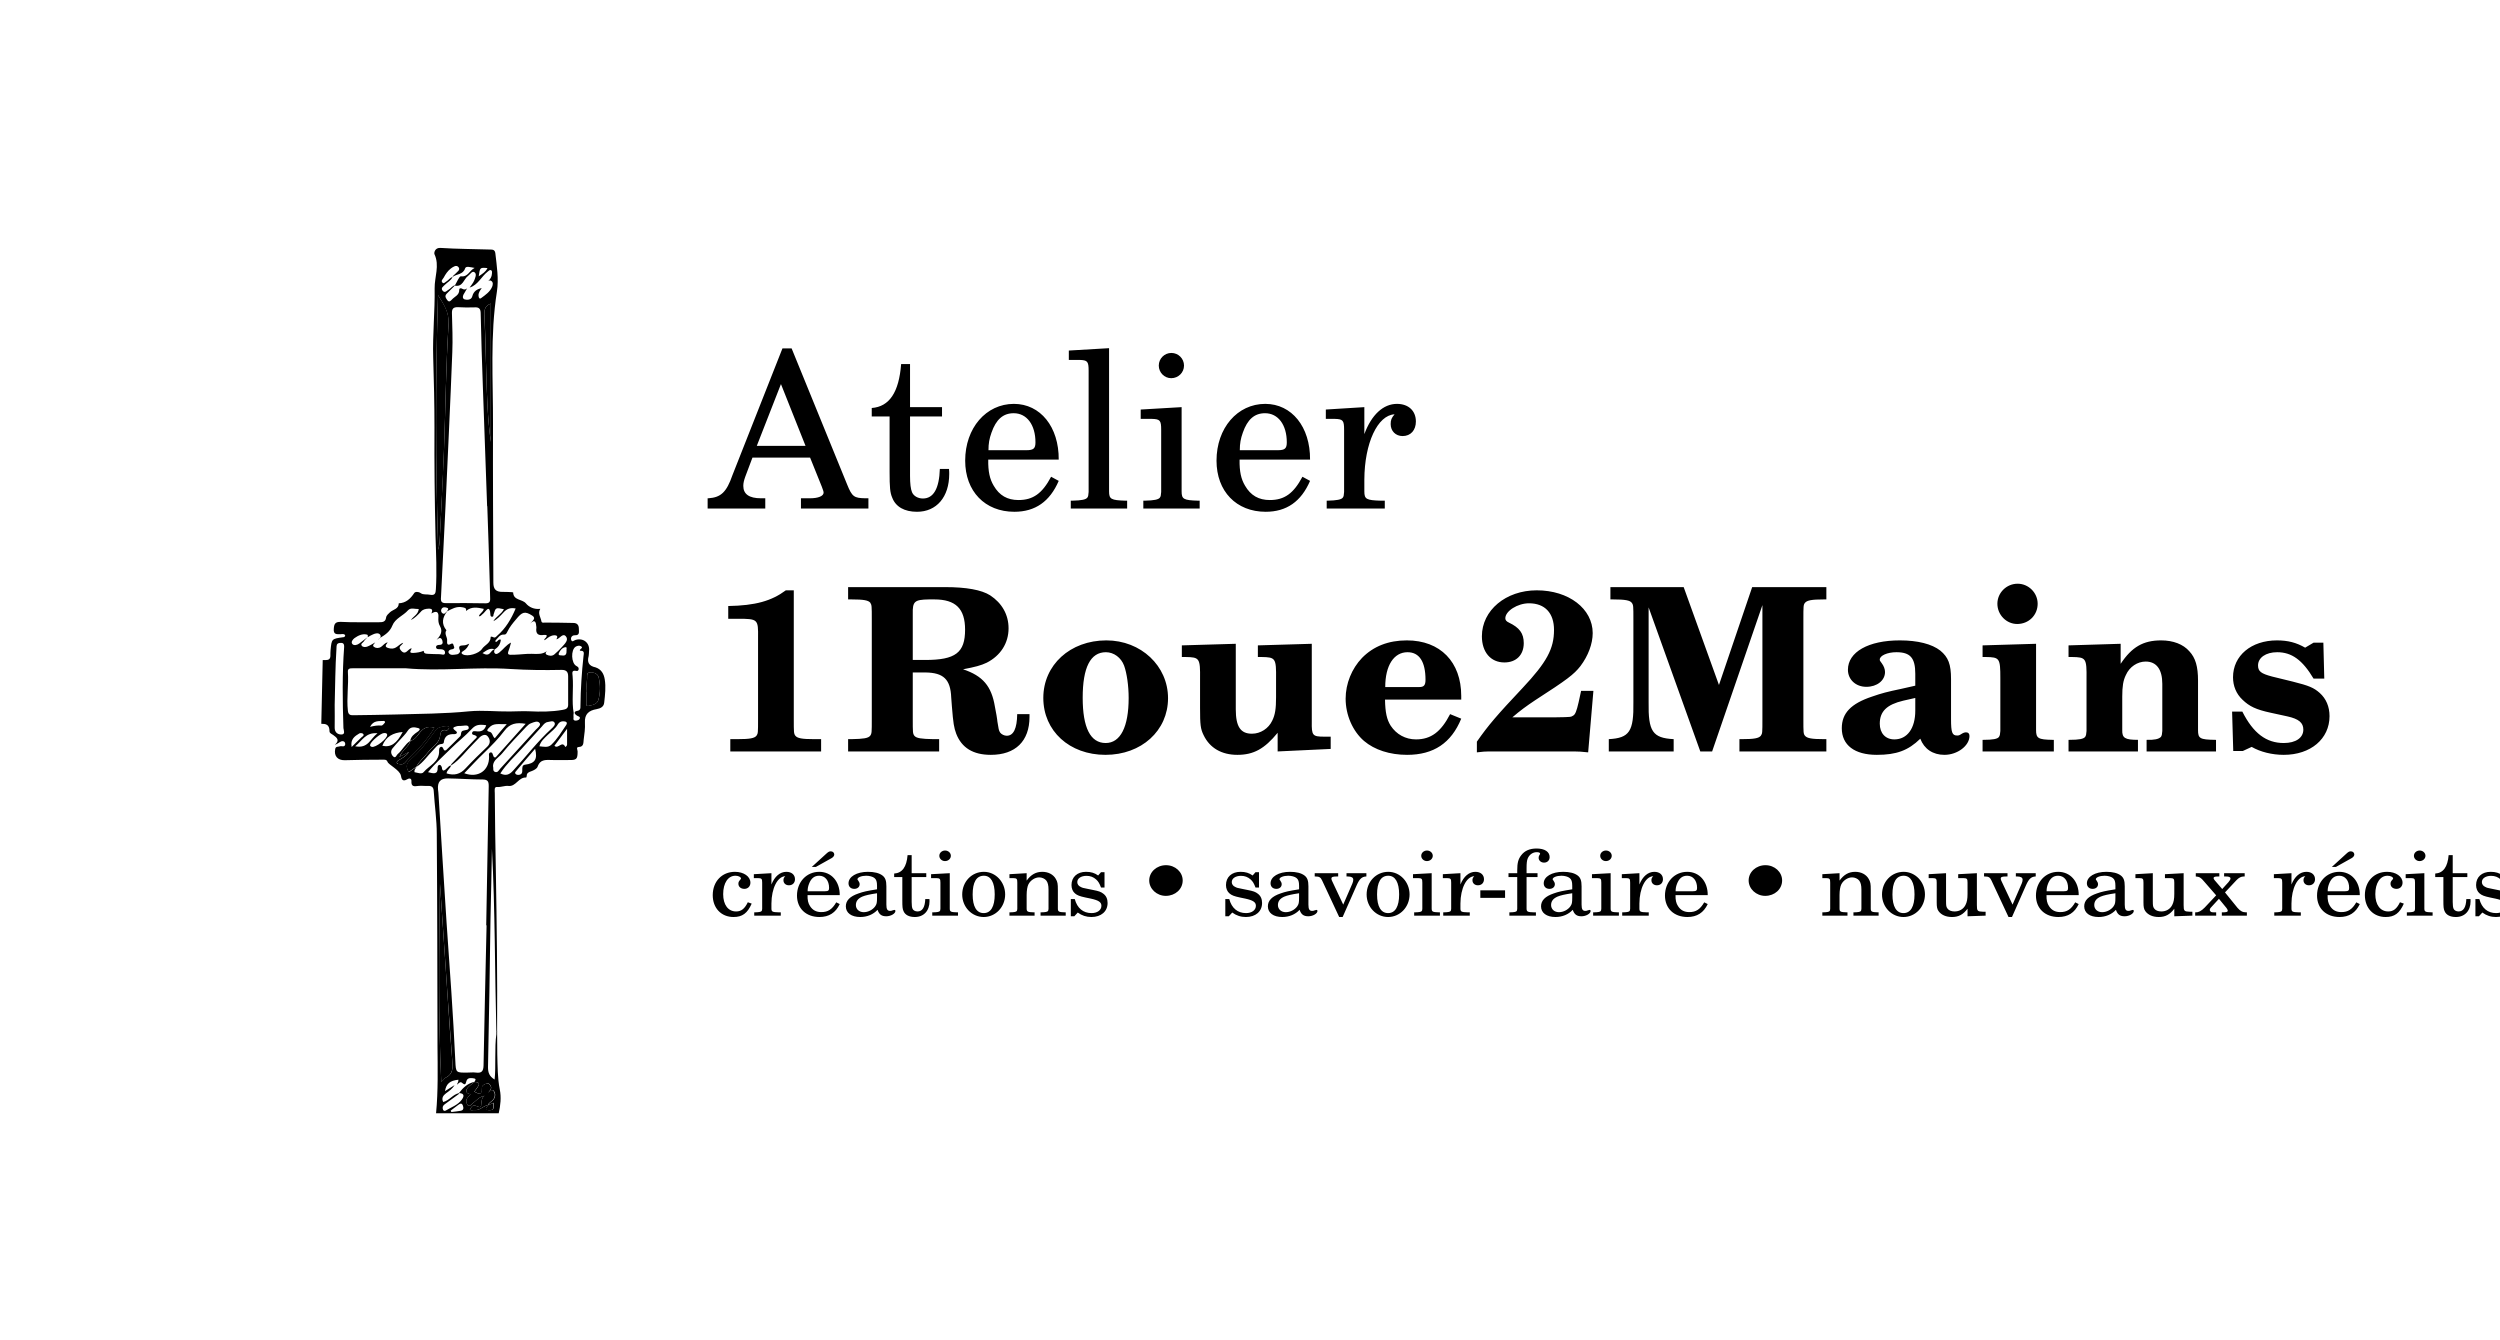
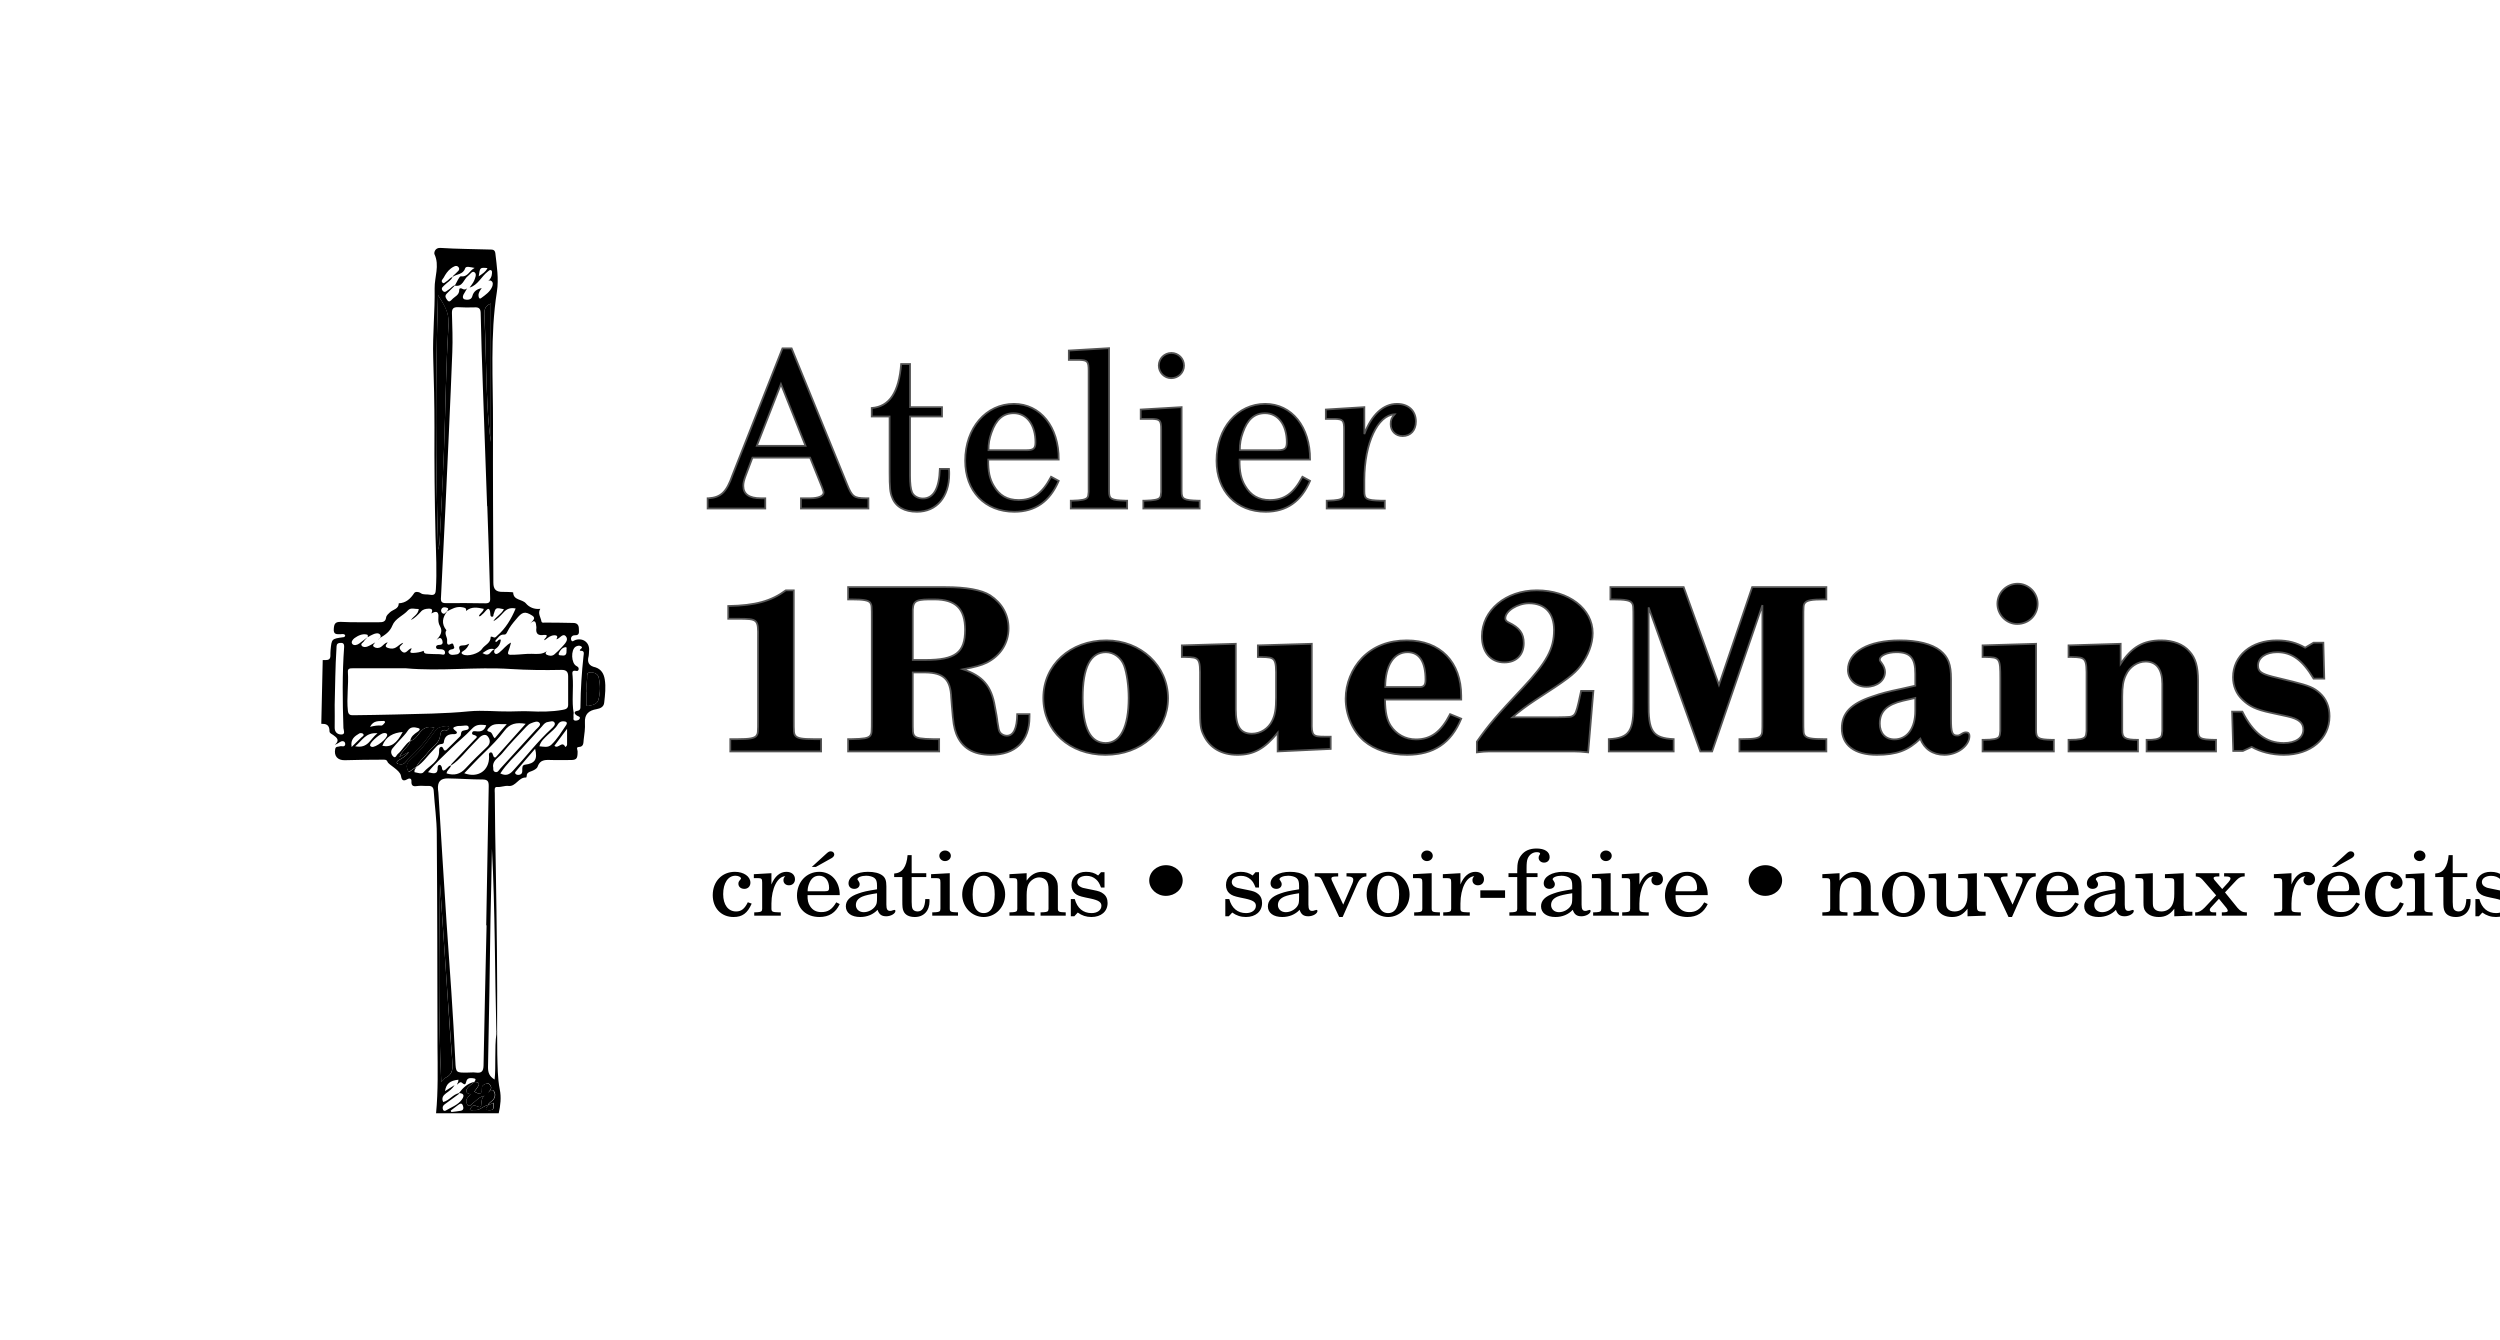
<svg xmlns="http://www.w3.org/2000/svg" version="1.1" x="0px" y="0px" viewBox="0 0 1400.6 750.6" style="enable-background:new 0 0 1400.6 750.6;" xml:space="preserve">
  <style type="text/css">
+   .stroke{stroke: #555;stroke-width:1px;stroke-linecap: butt; stroke-linejoin: miter;}
	.st0{fill:none;}
	.st1{font-family:'vision','Century','Arial','Verdana','Verdana';}
	.st2{font-size:121.89px;}
	.st3{letter-spacing:2;}
	.st4{font-family:'vision','Century','Arial','Verdana'; font-weight: bold;}
	.st5{font-size:127.503px;}
	.st6{font-size:51.024px;}
	.st7{letter-spacing:-0.9;}
	.st8{fill:none;stroke:#000000;stroke-width:0.283;stroke-linecap:round;stroke-miterlimit:2;}
</style>
  <g id="Calque_1">
    <rect x="397.4" y="199.6" class="st0" width="837.9" height="292.7" />
    <text transform="matrix(1 0 0 1 397.4117 284.8912)">
-       <tspan x="0" y="0" class="st1 st2 st3">Atelier </tspan>
-       <tspan x="0" y="136.1" class="st4 st5 st3">1Roue2Mains</tspan>
+       <tspan x="0" y="0" class="st1 st2 st3 stroke">Atelier </tspan>
+       <tspan x="0" y="136.1" class="st4 st5 st3 stroke">1Roue2Mains</tspan>
    </text>
    <rect x="397.4" y="477.3" class="st0" width="1024.6" height="80" />
    <text transform="matrix(1.0912 0 0 1 397.4114 512.9784)" class="st1 st6 st7">créations • savoir-faire • nouveaux récits</text>
  </g>
  <g id="Mode_Isolation">
    <g id="XMLID_51_">
      <g>
        <path d="M277.2,363.8c-0.4,0.8-0.6,1.7,0.1,2.3c0.8,0.7,1.6,0,2.4-0.5c2.3-1.8,3.9-4.3,6.6-5.6c-0.3,1-0.5,2-0.8,2.9     c-1.5,4-1.5,4.1,2.9,3.9c3.2-0.1,6.6-0.6,9.6-0.5c3.2,0.1,5.9,0.4,8.5-1.6c-0.7,0.6-1.3,1.5-0.2,2.1c1.4,0.7,3,0.9,4.3-0.2     c1.5-1.3,3-2.7,4.3-4.2c1.5-1.7,3.8-3.8,2.2-5.8c-1.7-2.2-3.4,1-5.1,1.5c-0.1,0-0.2,0-0.3,0.1c0.8-1.4,0.8-2.3-1.2-2.3     c-1.9,0.1-3.3,1.1-4.7,2.3c-0.2,0.2-0.6,0.3-0.9,0.5c0-1.2,1.7-1.4,1.3-2.9c-0.4,0-0.9-0.2-1.4-0.1c-3.1,0.5-4.8-0.4-4.3-4     c0-0.3,0-0.7-0.1-1.1c-0.2-3-1.3-3.3-3.4-1.2c1-1.4,3.7-2.9,1.2-4.5c-4.2-2.7-5.7-2.1-9.1,2.1c-1.8,2.1-3.6,4.3-4.8,6.8     c-0.4,0.8-0.8,1.8-1.8,1.7c-2.6-0.2-3.4,1.9-4.8,3.2c-0.2,0.1-0.1,0.6-0.1,0.9c1.3,0.2,1.4-1.8,3-1.2     C280.3,360.9,279.2,362.6,277.2,363.8z M277.2,363.8c-2.8-1-4.6,0.6-6.9,2.1c1.8,1,3.1,1.2,4.2,0     C275.3,365.1,275.9,363.9,277.2,363.8z M265.8,606.2c-1.2,1-2.6,1.9-3.6,3c-1.7,1.9-1.1,3.4,1.4,3.8c-0.7,0.9-1.6,1.7-2.1,2.7     c-0.6,1.2-0.1,2.7,0.6,3.5c0.9,1,1.8-0.3,2.5-0.9c2.2-1.6,3.9-3.9,6.8-4.4c-1.6,1.2-1.6,3-1.8,4.8c0,0.8-0.1,2-1.5,1.4     c-3-1.2-3-1.2-4.9,1.4c0.7,0.9,1.6,0.3,2.5,0.4c3.1,0.4,4.9-2.2,7.6-2.8c0,0,0,0,0,0.1c0,0,0,0,0.1,0c0,0.9-1.6,1.3-0.9,2.1     c0.7,1,2.3,0.8,3.2,0.4c1.4-0.7,0.9-2.3,0.9-3.9c-1.2,0.5-2.2,1-3.1,1.4c0,0,0,0,0-0.1h0c0.6-1.4,2.1-2,3-3.1     c1.2-1.6,1.2-3.6,0.1-4.9c-1-1.2-2.1,0.5-3,1.1c0.8-1.2,2.2-2.2,1.3-3.9c-0.4-0.8-1.1-1.6-2.1-1.3c-1.4,0.4-2.9,1.1-2.8,2.7     c0.1,4.4-2,3-4.2,1.9c0.6-0.8,1.1-1.6,1.7-2.4C269.1,607,268.2,606.1,265.8,606.2z M254.9,159.8c1.1-1.8,2.4-5.1,3.3-5     c4,0.5,4.6-3.1,7.7-4.7c-2.4-0.4-4.8-1.2-5.3,0.2c-1.2,3.7-4.9,3.1-7.1,4.9h0c0.2-0.8,1.1-1.2,1.6-1.8c0.9-1.1,3-2.1,1.8-3.7     c-1.2-1.5-2.9-0.3-4.3,0.7c-1.8,1.4-3,3.2-4,5.1c-0.5,0.9-1.6,1.7-0.9,2.6c0.8,1.3,1.7-0.1,2.5-0.5c1.1-0.6,1.8-2,3.3-2.4     c0,0,0,0,0,0.1h0c-0.9,1.9-2.8,2.8-4.2,4.2c-0.9,1-2.6,1.8-1.3,3.4c1.4,1.6,2.5-0.3,3.6-0.8C252.7,161.4,253.5,160.1,254.9,159.8     z M265.8,606.1L265.8,606.1c0.4-0.7,1.2-1.6-0.1-1.9c-1.5-0.3-3.6-0.6-4.3,1.2c-0.6,1.5-0.4,3.1-2.6,1.2c-1-0.9-2,0.5-2.8,1.1     c0.2-0.9,1-1.7,0.8-2.8c-4.7,0.5-6.8,2.2-7.5,6.4c1.9-1.2,3.6-2.3,5.4-3.4c-1.2,2-3,3.3-4.8,4.6c-1.6,1.2-2.7,2.7-1.6,4.9     c3.5-0.9,5.4-4.3,8.9-5l0,0c0,0,0,0,0.1,0c-0.1,0.6-0.7,0.8-1.2,1.2c-2.3,1.7-4.7,3.4-7,5.1c-1,0.7-1.4,1.8-0.9,3     c0.3,0.7,0.9,0.8,1.5,0.5c3.1-1.9,6.8-3.1,9-6.1c1.2-1.6,1.8-3.6-1.5-3.7c0,0,0,0,0-0.1h0C259.4,609.4,262,606.9,265.8,606.1z      M254.8,160c-1.5,1.5-3.1,3.1-4.6,4.6c-1.3,1.4-0.3,2.6,0.5,3.7c1,1.2,1.8,0.2,2.5-0.5c1.5-1.7,4.2-2.4,4.1-5.5     c0-0.9,0.9-1,1.7-0.5c1,0.6,1.9,0.5,2.7-0.3c-0.4,0.8-0.8,1.5-1.3,2.3c-0.9,1.3-1.8,3.2-0.2,3.9c0.9,0.3,3.8,0.7,4.4-1.7     c0.7-2.9,2.8-4.1,5.3-4.6c-0.9,1.3-2,2.6-1.8,4.4c0.1,1,0.5,2,1.6,1.1c2.3-1.7,4.8-3.4,6-6.2c0.4-1,0.7-2.4-0.3-3.2     c-0.7-0.6-1.3-0.4-1.9,0c1.2-1.1,2-2.4,2.1-4.1c0-0.7,0.3-1.6-0.5-2c-0.8-0.4-1.3,0.4-1.9,0.8c-3.6,2.8-5.4,7.5-10.1,8.9     c0.8-1.2,1.9-2.4,2.5-3.8c0.6-1.5,1.7-3.8,0.2-4.8c-1.3-0.9-2.4,1.2-3.6,2.1C259.8,156.3,259.3,161,254.8,160z M229.9,415     c-0.9,3.4-4.5,5.1-6.1,9c2.1-1.1,3.7-1.9,5.2-2.7c-1.5,2.3-3.6,3.4-5.7,4.6c-0.5,0.3-1.1,0.7-1,1.5c0.2,0.8,1,0.5,1.6,0.7     c2.4,0.6,3.4-1.4,4.6-2.7c5.5-5.3,10.7-11,14.8-17.7c-4.1-1.3-6.6,0.6-8.7,3.4C233.4,412.8,232.2,414.5,229.9,415z M229.8,415.1     c0.4-2.5,2.2-3.8,4.1-5.1c0.6-0.4,2.2-1.6,0.4-2.1c-1.9-0.5-4.2-1-5.8,1.4c-1.2,1.9-2.9,3.5-4.4,5.2c-1.4,1.6-3,3.2-4.3,4.9     c-1.2,1.6-0.6,3.5,0.6,4.5c1.3,1.1,1.7-0.9,2.5-1.5C225.5,420.2,226.9,416.9,229.8,415.1z M338.8,380.6c0.7,4.3,0.2,8.6-0.3,13     c-0.2,2.4-2.1,3.3-4.3,3.7c-4.2,0.7-6.8,2.7-6.5,7.6c0.2,3.2-0.3,6.4-0.7,9.5c-0.2,1.8,0.1,4-2.8,4.1c-1.6,0.1-0.6,1.6-0.6,2.5     c0,4.4-0.6,4.9-5.1,4.8c-2.9,0-5.9,0.1-8.8,0c-3.4,0-6.9-0.8-8.5,3.7c-0.4,1.2-2.2,2.1-3.6,2.6c-1.2,0.4-2.5,0.9-2.5,2.5     c0,0.3-0.2,1-0.3,1c-4.3-0.3-5.8,5.3-10,4.7c-2.2-0.2-4.1,0.8-6.3,0.6c-1.8-0.2-1.3,2.1-1.3,3.4c0.1,14.6,0.3,29.3,0.6,43.9     c0.5,29.7,0.9,59.3,0.7,89c-0.1,0.6-0.3,1.3-0.4,2c-0.9-34.6-0.7-69.2-2.5-103.7c-0.2,13.1-0.5,26.1-0.8,39.2     c-0.4,27.8-0.8,55.5-1.4,83.2c0,3,0.7,5.1,3.7,6.9c0.8-6.8-0.1-18.2,1-25.5c0.3-0.7,0.4-1.4,0.4-2.1c0,2.5,0.1,11,0.1,13.5     c0.2,6.6,0.1,13.2,1.4,19.7c0.9,4.3,0.4,8.9-0.6,13.3l-35.1,0c1.2-12.6,0.9-25.2,0.8-37.7c-0.1-39.6-0.1-79.2-0.4-118.7     c0-8-1.2-16-1.7-24c-0.1-2.3-1.1-3.1-3.3-3c-1.8,0.1-3.6-0.2-5.3,0c-2.3,0.3-4.1,0.6-3.9-2.7c0.1-1.8-1.5-1.6-2.4-1     c-2.7,1.6-3.2-0.3-3.5-2.1c-0.7-3.2-6.9-6-7.5-7.7c-0.5-1.4-1.8-1.2-2.9-1.2c-7,0-14,0.1-21,0.3c-4.1,0.1-6.2-2.4-5.4-6.3     c0.3-1.6,1.7-1.1,2.7-1.5c1-0.3,2.5,0.7,2.9-1c0.1-0.5-0.2-1.4-0.6-1.6c-1.2-0.7-2.1,0.1-3.1,0.7c-0.5,0.3-1.1,0.7-2.1,1.1     c3-2.7,1-4.1-0.9-5.5c-0.8-0.6-2.1-1-2.1-2.1c0-3.9-2.1-4.2-4.6-4.2l0.8-35.7c0.5,0,1.1,0,1.7,0c1.8,0,2.6-0.7,2.6-2.5     c0-1,0-2,0.1-3.1c0.6-6.3,0.6-6.3,7-7.2c0.5,0,1-0.1,1.2-1c-0.4-1-1.5-0.8-2.5-0.7c-2.1,0-4.2,0.4-3.9-3c0.2-2.7,0.7-4,4-3.9     c7.1,0.4,14.2,0.1,21.4,0.2c2,0,3.6-0.2,3.9-2.6c0.2-1.3,1.3-2.1,2.2-3c1.8-1.6,4.9-1.8,4.9-5c4.1-0.2,6.6-2.6,8.7-5.8     c0.6-0.8,2.3-0.8,3.6,0.1c1.5,1.1,3.5,0.5,5.2,0.9c2.7,0.5,3.2-0.7,3.3-3.1c0.6-9.9,0.1-19.8-0.2-29.7     c-0.5-20.4-0.7-40.7-0.6-61.1c0-13-0.3-25.9-0.7-38.9c-0.4-13,1-25.9,0.8-38.9c-0.1-6.3,2.9-12.7-0.1-19.1     c-0.3-0.6,0.1-3.8,3.5-3.5c9.1,0.6,18.3,0.6,27.5,0.9c1.5,0,2.8,0,3.1,2c0.8,7.1,2,14.4,0.9,21.5c-3.9,24.7-2.1,49.7-2.2,74.5     c-0.1,29.5,0.1,59.1,0.2,88.6c0,3.9,1.6,5.2,5.1,5.2c1.4,0,2.8,0,4.2,0.1c0.6,0,1.8,0.1,1.8,0.2c0.1,4.5,5,3.7,7.1,6.1     c1.8,2.2,4.7,3.5,8.1,3.1c-1.6,2.5,0.2,4.6,0.6,6.9c0.2,1.3,1.6,0.7,2.6,0.8c5.1,0,10.1,0.1,15.2,0.2c2.2,0,3.2,1.1,3.2,3.3     c0,1.8,0.6,3.7-2.3,3.6c-1.6,0-2.4,1.3-2,2.6c0.5,1.6,1.6,0.2,2.5,0c4.4-1.3,8.1,1.8,7.5,6.3c-0.1,0.9,0,1.8-0.2,2.7     c-1,3.6,0.1,5.6,3.9,6.4C336.9,375,338.3,377.5,338.8,380.6z M335.2,392.2c1.2-4.2,1.2-8.5,0.2-12.7c-0.5-2.2-2.9-2.9-4.9-2.8     c-2.3,0.2-1.4,2.4-1.6,3.7c-0.3,2.4-0.3,4.8-0.5,7.2c0,0,0,0,0.1,0c0,2,0,4.1,0,6.1c0,0.8-0.2,2.1,1.1,1.8     C331.8,395,334.5,394.6,335.2,392.2z M326.9,367.6c0.1-1.2,0.8-3.1-1.6-3c-0.5,0-0.6-0.4-0.3-0.7c0.6-0.6,1.8-1.1,0.4-1.9     c-0.9-0.5-2-0.2-2.9,0.3c-2.8,1.8-2.5,9.3,0.4,10.8c0.7,0.4,1.4,0.8,1.3,1.7c0,0.6-0.5,1.3-1.2,1.1c-3-0.7-2.3,1.3-2.2,2.9     c0.6,7.1-0.6,14.2,0.6,20.6c-0.1,1.1-0.2,1.5-0.1,1.9c0.2,0.8-0.6,2.2,0.9,2.4c0.8,0.1,2-0.2,2.4-0.8c0.9-1.4-0.6-1.5-1.4-2     c-1.3-0.8-2-2.2,0-2.6c2.1-0.3,2-1.5,2-2.9C325.3,386.1,325.9,376.8,326.9,367.6z M318.3,394.9c0-5.3,0-10.7,0-16     c0-2.7-1.2-3.7-4-3.6c-9.4,0.2-18.7,0.1-28.2-0.5c-19.5-1.3-39.1,1.4-58.7-0.4c-9.8,0-19.6,0-29.4,0c-1.7,0-3.3-0.1-3.1,2.1     c0.5,7.3-0.8,14.5,0,21.7c0.2,2.1,1.3,2.6,3,2.5c7.8-0.1,15.5-0.2,23.2-0.4c13.9-0.4,27.9-0.4,41.8-1.8     c7.6-0.7,15.2,0.2,22.7,0.1c3.7,0,7.3-0.3,11-0.1c6.2,0.3,12.5,0.3,18.6-0.8C316.9,397.4,318.3,397,318.3,394.9z M317.7,417.2     c0-2.7,0-5.4,0-8.9c-2.6,3.5-4.8,6.4-7.1,9.5c2.1,2.2,4.3-3.2,6.1,0.7C316.8,418.5,317.7,417.9,317.7,417.2z M317.2,406.2     c0.9-1.5,0-2-1.4-2.1c-1.4-0.1-2.5,0.5-3.2,1.6c-1.4,2.5-3.7,4.1-5.7,6c-1.8,1.8-4,3.5-4.7,6.4c2.4,0.2,4.7,0.9,6.6-0.8     C312.2,414.1,314.6,410,317.2,406.2z M314.8,367.2c2.1,0.4,2.7-0.8,2.6-2.8c-0.2-0.5,0.6-2.1-0.8-1.8c-1.7,0.3-2.8,1.8-3.5,3.3     C312.5,367.4,314.1,367.1,314.8,367.2z M309.1,408.1c0.9-0.8,2.2-2.1,1.6-3.2c-0.7-1.4-2.5-0.6-3.8-0.4c-1.5,0.2-2.4,1.4-3.3,2.5     c-3.7,4.2-7.6,8.2-11.3,12.4c-4.1,4.5-8.6,8.6-12,13.9c3,1.5,5,0.8,7.1-1.5C294.8,423.8,301.2,415.3,309.1,408.1z M300.2,408.8     c1-1,2.9-2.4,2.2-3.6c-1.1-1.7-3.3-0.6-4.9,0c-1,0.3-1.9,1.2-2.7,2c-4.6,4.9-9.3,9.7-13.5,14.9c-1.8,2.2-5,3.7-5.1,7     c0.4,1.3-0.3,2.7,1,3.3c1.6,0.7,2.2-0.8,3-1.7C286.9,423.4,293.6,416.1,300.2,408.8z M294.2,428.4c5.4-0.7,7.1-2.9,5.6-8.9     c-3.8,4.4-7.2,8.3-10.5,12.3c-0.3,0.4-1,0.9-0.6,1.6c0.4,0.6,1.2,0.8,2,0.7c1.6-0.2,2-1.2,1.9-2.7     C292.6,430.1,292.5,428.6,294.2,428.4z M294.5,405.5c-5.3-0.9-8.9-0.1-11.9,3.9c-3.3,4.4-7.3,8.4-11.3,12.3     c-3.9,3.7-7.4,7.6-11.2,11.5c7.7,2.9,14-1.5,13.9-9.2c0-0.8-0.4-2,0.6-2.4c1.4-0.4,1.4,1.1,1.8,1.9c0.2,0.4,0.2,1,1.3,0.8     C283,418.3,288.6,412.1,294.5,405.5z M288.9,340.9c-3-0.6-5,0.2-6.8,2.2c-1.7,1.8-3.4,3.8-5.7,4.9c1.5-2.6,4.5-3.9,5.9-6.7     c-4.6-1-4.6-1-5.8,3c-0.1,0.5,0,1.1-0.6,1.2c-0.6,0.1-1-0.2-1.1-0.7c-0.4-7.2-2.8-1.8-4.5-0.7c-0.6,0.4-1,1.4-2,1.1     c0.5-1.7,2.5-2.3,2.7-4.1c-3.6-0.8-6.9-1.4-9.9,1.2c0.3-1.9-0.9-1.8-2.2-2.1c-3.2-0.6-5.7,0.9-8.4,2.3c0,0,0,0,0-0.1     c0.3-0.7,1.2-1.5-0.1-1.9c-0.9-0.3-2.3-0.6-3,0.6c-0.5,0.8-0.3,1.9,0.4,2.4c1.3,1,1.9-0.5,2.7-1.1c0,0,0,0,0,0.1s0,0,0,0     c-2.6,3.4-3.4,6.9-0.4,10.6c-1.4,2,0.6,3.8,0.4,5.8c-0.1,1.4-0.1,3.1,2.2,1.8c1.4-0.7,1.3,0.9,1.6,1.4c0.6,1.1-0.3,1.6-1.3,1.7     c-1.4,0.2-2.3,1.3-1.4,2.3c1,1.2,2.8,0.7,4.3,0.5c1.2-0.1,2.1-1.4,1.8-2.1c-1.5-3.4,1-2.7,2.7-3c0.9-0.1,1.7-0.6,2.5-0.9     c-0.7,1.6-1.6,3.1-3.3,4.1c-0.7,0.4-1.7,1.1-0.3,1.9c2.7,1.5,9.1-0.5,10.7-3c1.5-2.3,4.9-3.2,4.9-6.7c0-0.4,0.9-0.2,1.3,0     c1.1,0.7,1.7-0.1,2.3-0.7C283.3,352.1,286.4,346.8,288.9,340.9z M283.9,405.7c-4.1,0.2-7.4-0.9-9.9,2c-0.6,0.6-1.9,1.8,0,2.2     c2.1,0.4,1.7,2.5,3.2,3.7C279.2,411.1,281.2,408.8,283.9,405.7z M275,247.6l0-77.5c-3.1,1.1-3.7,3.1-3.6,6     c0.4,10.5,0.7,21.1,1,31.6C272.8,221.1,273.1,234.4,275,247.6z M272,338c2,0,2.7-0.7,2.6-2.7c-0.1-2.7-0.1-5.5-0.2-8.3     c-0.4-14.5-0.9-29-1.4-43.4c0,0,0,0-0.1,0c-0.8-22.5-1.6-45-2.4-67.5c-0.5-13.5-0.9-26.9-1.2-40.4c0-2.6-0.8-3.7-3.5-3.5     c-3,0.1-6.1,0.1-9.1-0.1c-2.7-0.1-3.6,0.8-3.5,3.5c0.2,7.3,0.5,14.5,0.2,21.7c-1.1,28.7-2.5,57.4-3.8,86.2     c-0.8,16.8-1.7,33.6-2.5,50.3c-0.1,2.1-0.6,4.2,2.7,4.1C257.2,337.8,264.6,337.9,272,338z M273.8,440.4c0-2.6-0.5-3.6-3.3-3.7     c-6.5,0-13-0.5-19.5-0.6c-4.3-0.1-6,2-5.6,6.3c0.1,1,0.3,2,0.3,3.1c1.5,23.9,2.9,47.7,4.5,71.6c1.8,25.8,3.7,51.6,4.9,77.4     c0.3,6.5,0.3,6.5,6.9,6.4c1.5,0,3.1-0.2,4.6,0c3.1,0.4,4.2-0.6,4.3-3.9c0.5-26.2,1.1-52.4,1.7-78.6c-0.1,0-0.1,0-0.2,0     C272.9,492.3,273.3,466.3,273.8,440.4z M273,418.3c2.1-2,1.5-4.3,0.2-5.8c-1.2-1.5-3.3-0.6-4.6,0.7c-1.1,1.1-2.1,2.2-3.2,3.3     c-4.2,4.1-7.6,9-12.6,12.3v0c0,0-0.1,0-0.1,0c0-0.7,0.4-1,0.9-1.5c4.1-4.3,8.2-8.6,12.3-13c0.5-0.6,2.4-1.5,0.1-2.4     c-0.7-0.2-1.7-0.3-1.5-1.3c0.2-1.2,1.4-1,2.2-0.9c2.9,0.4,4.8-0.5,5.7-3.4c-4.2-0.6-6-0.2-8.2,2.2c-3.6,3.9-7.8,7.1-11.5,10.8     c-4.3,4.3-8.9,8.3-12.9,13.3c3.1,0.8,5.6,1.5,5.4-2.7c0-0.6,0.3-1.3,1-1.4c0.7,0,1,0.6,1.3,1.2c0.2,0.7,0,1.6,0.9,2     c1.8-0.3,2.4-2.5,4.2-2.9c0,0,0,0,0,0.1c0,0,0.1,0,0.1-0.1c-0.3,1.7-2.4,2.6-2.5,4.5c4.2,1.3,7.6,0.5,10.6-2.8     C264.8,426.2,268.9,422.2,273,418.3z M273.1,150.2c-4.2-0.4-4.2-0.4-4.9,4.6C270.4,153.3,272.1,152.3,273.1,150.2z M259.3,409.4     c1.3-0.5,3.9-0.2,3.2-2.2c-0.4-1.3-3-0.5-4.5-0.5c-0.6,0-1.3,0-1.9,0.1c-1.2,0.5-3.6,0.6-0.9,2.6c1.6,1.1,0.4,1.9-0.6,1.9     c-3.6-0.2-5.6,1.1-6,4.8c0,0.3-0.7,0.7-1.1,0.7c-2.4,0.1-3.4,2-4.8,3.4c-3.1,3.1-5.5,6.9-9.3,9.4c0,0,0,0,0-0.1c0,0,0,0-0.1,0.1     c1.6-3.2,4.5-5.3,6.6-8.2c2.1-2.8,5.7-4.7,6.5-8.2c0.6-2.5,0.1-4.8,3.9-4c0.3,0.1,0.9-0.7,1.3-1.2c0.1-0.1-0.1-0.7-0.3-0.9     c-0.8-0.8-6,0.4-6.7,1.5c-4.4,5.9-8.7,11.9-14.2,16.7c-2.8,2.4-3.2,4.3-1.3,7.3c1.5-1.1,2.9-2,4.3-3c0,0,0,0,0,0h0     c-0.6,0.9-1.4,1.7-1.2,3c1.7,0.3,4.1,1.3,5.1,0c3.2-3.8,9-5.7,8.7-12.1c0-0.7,0.1-1.7,0.8-2c0.9-0.4,1.4,0.4,1.6,1.1     c0.4,0.9,0.9,1.2,1.7,0.5c2.5-2.5,5.1-4.9,7.6-7.5C258.7,411.7,257.8,410,259.3,409.4z M258.1,622.3c1.7-0.3,1.7-1.6,1.2-3     c-0.7-1.7-1.7-0.9-2.7-0.2c-1.3,1-2.7,2.1-4.1,3.1c0.1,0.3,0.2,0.6,0.4,0.8C254.7,622.8,256.4,622.6,258.1,622.3z M249.6,603.8     c4.3-2,4.1-5.5,3.8-9.3c-0.9-11.9-1.7-23.9-2.6-35.8c-1.4-21.2-2.9-42.4-4.3-63.5c-0.4,36.8-1,73.6,0.7,110.8     C248.4,605.4,248.8,604.1,249.6,603.8z M251.3,181.8c0.4-6.8-2.7-11.3-5.9-16.4c-1.5,47.5-1.4,95,0.1,142.6     c0.4-1.5,0.7-3,0.8-4.4c0.8-16.8,1.7-33.6,2.4-50.4C249.6,229.4,249.8,205.6,251.3,181.8z M249.3,365.9c0.2-1.7-1.2-2.2-2.8-2.2     c-0.9,0-2,0.1-2.2-1c-0.1-1.1,0.9-1.4,1.8-1.4c1.8,0,2.2-1,1.7-2.5c-0.8-2.2-2-1.3-3.2-0.3c1.9-2.2,3.7-4.5,1.9-7.7     c-0.9-1.5-1-3.1-0.9-4.9c0.3-3.2-1.1-3.9-3.9-2.2c0.6-1.6,0.9-2.8-1.7-2.7c-1.7,0.1-3.2,0.4-4.3,1.8c-1.6,1.7-3.3,3.5-5.5,4.6     c1.3-2.1,4.1-3.1,4.4-6.2c-2.2,0.1-4.4-1-6,0.7c-2.7,3.1-7.2,4.5-8.8,8.6c-1.4,3.5-4.1,5.2-6.9,6.9c0.4-0.5,0.6-1.1,0-1.9     c-0.9-1.1-2.6-0.7-3.9-0.1c-1,0.4-2,1-3,1.6c0,0,0.1-0.1,0.1-0.1c0,0-0.1,0-0.1,0.1c0-0.5,0.4-1.3-0.5-1.5     c-2.6-0.6-4.9,0.6-6.9,2c-0.8,0.6-2.3,2.2-1.1,3.4c0.9,0.9,2.6,0.5,3.8-0.4c1.5-1.2,3.1-2.4,4.6-3.5c-0.7,0.8-1.6,1.5-2.1,2.4     c-0.5,0.7-2,1.3-1.1,2.4c0.7,0.9,2.2,0.8,3.2,0.4c1.5-0.6,2.9-1.5,4.3-2.3c-0.4,0.8-1.9,1.6-0.7,2.5c1.1,0.8,2.6,0.9,4,0     c1.2-0.8,2.1-2.3,3.7-2.5c-1.6,2-1.7,2.8,1.4,3.4c3.5,0.6,4.7-2.4,7.3-3.2c-0.5,1.4-3.3,2-1.3,4.3c2.7,3.2,3.9-1,6-1.2     c-0.1,1.1-2.1,2.7,0.9,2.6c2.1-0.1,4-0.4,5.9-1.2c0,1.7,1.3,1.6,2.4,1.7c2.2,0.1,4.3,0.2,6.5,0.2     C247.4,366.5,249.1,367.4,249.3,365.9z M214.2,417.8c4.6,1.1,8.1-1.2,11.4-7.7C220.3,410.5,216.2,412.6,214.2,417.8z      M208.2,418.4c2.1,0.7,9-4.6,8.7-6.8c-0.2-1-1-0.9-1.8-0.9c-1.8,0-7.2,4.6-7.7,6.4C207.2,417.8,207.4,418.1,208.2,418.4z      M215.6,404.9c0.3-0.4,0-1-0.6-1c-2.7,0.2-5.7-0.5-7.7,3.3c2.5-0.6,4.4-0.9,6.4-0.7C214.3,406.5,215.1,405.5,215.6,404.9z      M211.5,410.8c-6.7-0.6-8.6,4.2-12.5,7.3C206.3,419.5,207.4,413.9,211.5,410.8z M202.5,413.1c0.6-0.5,1.8-1.1,0.9-2     c-0.3-0.4-1.6-0.5-2.1-0.2c-2.5,1.5-5.1,3.2-4.3,7.6C198.7,416.7,200.6,415,202.5,413.1z M192.8,362.5c0.1-2-0.7-2.5-2.4-2.3     c-2.1,0.2-1.8,1.7-1.9,3.1c-0.7,10.5-0.7,21.1-1,31.6c0,4.2,0.1,8.4,0,12.6c-0.1,2.7,1.6,4,3.7,4c2.5,0,1.3-2.4,1.2-3.6     C191.9,392.7,191.7,377.5,192.8,362.5z" />
        <path d="M335.4,379.5c1,4.2,1,8.6-0.2,12.7c-0.7,2.4-3.4,2.9-5.6,3.3c-1.3,0.2-1.1-1-1.1-1.8c0-2,0-4.1,0-6.1c0,0,0,0-0.1,0     c0.1-2.4,0.2-4.8,0.5-7.2c0.2-1.3-0.6-3.5,1.6-3.7C332.5,376.5,334.8,377.3,335.4,379.5z" />
        <path d="M278.5,577.3c0,0.7,0,1.4-0.4,2.1c0,0,0-0.1,0-0.1C278.2,578.6,278.3,577.9,278.5,577.3z" />
        <path d="M276.4,611.1c1.1,1.3,1.1,3.4-0.1,4.9c-0.9,1.1-2.4,1.7-3,3.1c-2.7,0.5-4.5,3.2-7.6,2.8c-0.8-0.1-1.8,0.4-2.5-0.4     c1.9-2.7,1.9-2.6,4.9-1.4c1.4,0.5,1.5-0.6,1.5-1.4c0.2-1.8,0.2-3.6,1.8-4.8c-2.9,0.5-4.6,2.8-6.8,4.4c-0.7,0.5-1.6,1.9-2.5,0.9     c-0.8-0.8-1.2-2.3-0.6-3.5c0.4-1,1.4-1.8,2.1-2.7c-2.5-0.3-3.1-1.8-1.4-3.8c1-1.1,2.4-2,3.6-3c2.5,0,3.3,0.8,1.6,3     c-0.6,0.8-1.1,1.6-1.7,2.4c2.2,1.1,4.3,2.5,4.2-1.9c-0.1-1.5,1.4-2.3,2.8-2.7c0.9-0.2,1.7,0.5,2.1,1.3c0.9,1.7-0.5,2.7-1.3,3.9     C274.3,611.6,275.4,609.9,276.4,611.1z" />
        <path d="M276.4,617.9c0,1.6,0.5,3.2-0.9,3.9c-0.9,0.4-2.4,0.6-3.2-0.4c-0.6-0.8,0.9-1.2,0.9-2.1     C274.3,618.8,275.3,618.4,276.4,617.9z" />
        <path d="M275,170.1l0,77.5c-1.9-13.2-2.2-26.5-2.6-39.9c-0.3-10.5-0.5-21.1-1-31.6C271.3,173.2,271.9,171.2,275,170.1z" />
        <path d="M273.3,619.2C273.3,619.2,273.3,619.3,273.3,619.2C273.3,619.3,273.3,619.3,273.3,619.2     C273.2,619.2,273.3,619.2,273.3,619.2L273.3,619.2z" />
        <path d="M257.3,612.3C257.3,612.4,257.2,612.4,257.3,612.3c-0.1,0.1-0.1,0.1-0.1,0.1L257.3,612.3L257.3,612.3L257.3,612.3z" />
        <path d="M253.5,155.2C253.5,155.2,253.4,155.2,253.5,155.2L253.5,155.2L253.5,155.2z" />
        <path d="M253.4,594.5c0.3,3.8,0.4,7.3-3.8,9.3c-0.7,0.3-1.1,1.6-2.4,2.2c-1.7-37.1-1.2-73.9-0.7-110.8     c1.4,21.2,2.9,42.4,4.3,63.5C251.6,570.6,252.4,582.6,253.4,594.5z" />
        <path d="M252.8,428.7L252.8,428.7c0,0.1-0.1,0.1-0.1,0.1c0,0,0,0,0-0.1C252.7,428.7,252.8,428.7,252.8,428.7z" />
        <path d="M251.3,407c0.2,0.1,0.4,0.7,0.3,0.9c-0.3,0.5-0.9,1.3-1.3,1.2c-3.7-0.8-3.3,1.5-3.9,4c-0.8,3.5-4.4,5.4-6.5,8.2     c-2.1,2.8-5,5-6.6,8.2c-1.4,1-2.8,1.9-4.3,3c-1.9-3-1.5-4.9,1.3-7.3c5.5-4.8,9.8-10.8,14.2-16.7     C245.3,407.4,250.5,406.2,251.3,407z" />
        <path d="M245.4,165.4c3.3,5.1,6.4,9.6,5.9,16.4c-1.5,23.7-1.7,47.5-2.6,71.3c-0.6,16.8-1.6,33.6-2.4,50.4c-0.1,1.5-0.3,3-0.8,4.4     C244,260.4,243.9,212.9,245.4,165.4z" />
        <path d="M250.4,342.3C250.3,342.4,250.3,342.4,250.4,342.3C250.3,342.4,250.3,342.4,250.4,342.3L250.4,342.3z" />
        <path d="M234.7,411.1c2-2.8,4.5-4.7,8.7-3.4c-4.1,6.8-9.2,12.4-14.8,17.7c-1.3,1.2-2.2,3.3-4.6,2.7c-0.5-0.1-1.3,0.1-1.6-0.7     c-0.1-0.7,0.4-1.2,1-1.5c2.1-1.2,4.2-2.3,5.7-4.6c-1.5,0.8-3.1,1.6-5.2,2.7c1.5-3.9,5.1-5.6,6.1-9     C232.2,414.5,233.4,412.8,234.7,411.1z" />
        <path d="M233.4,429.4C233.4,429.4,233.4,429.4,233.4,429.4L233.4,429.4C233.4,429.4,233.4,429.4,233.4,429.4z" />
        <path d="M233.3,429.5L233.3,429.5L233.3,429.5C233.3,429.5,233.3,429.5,233.3,429.5z" />
        <path d="M212.9,357.4C212.9,357.4,212.9,357.3,212.9,357.4c-0.2,0.3-0.6,0.7-1,1.1C212.1,358.1,212.4,357.7,212.9,357.4z" />
      </g>
    </g>
  </g>
  <g id="_x3C_Calque_x3E_">
</g>
</svg>
